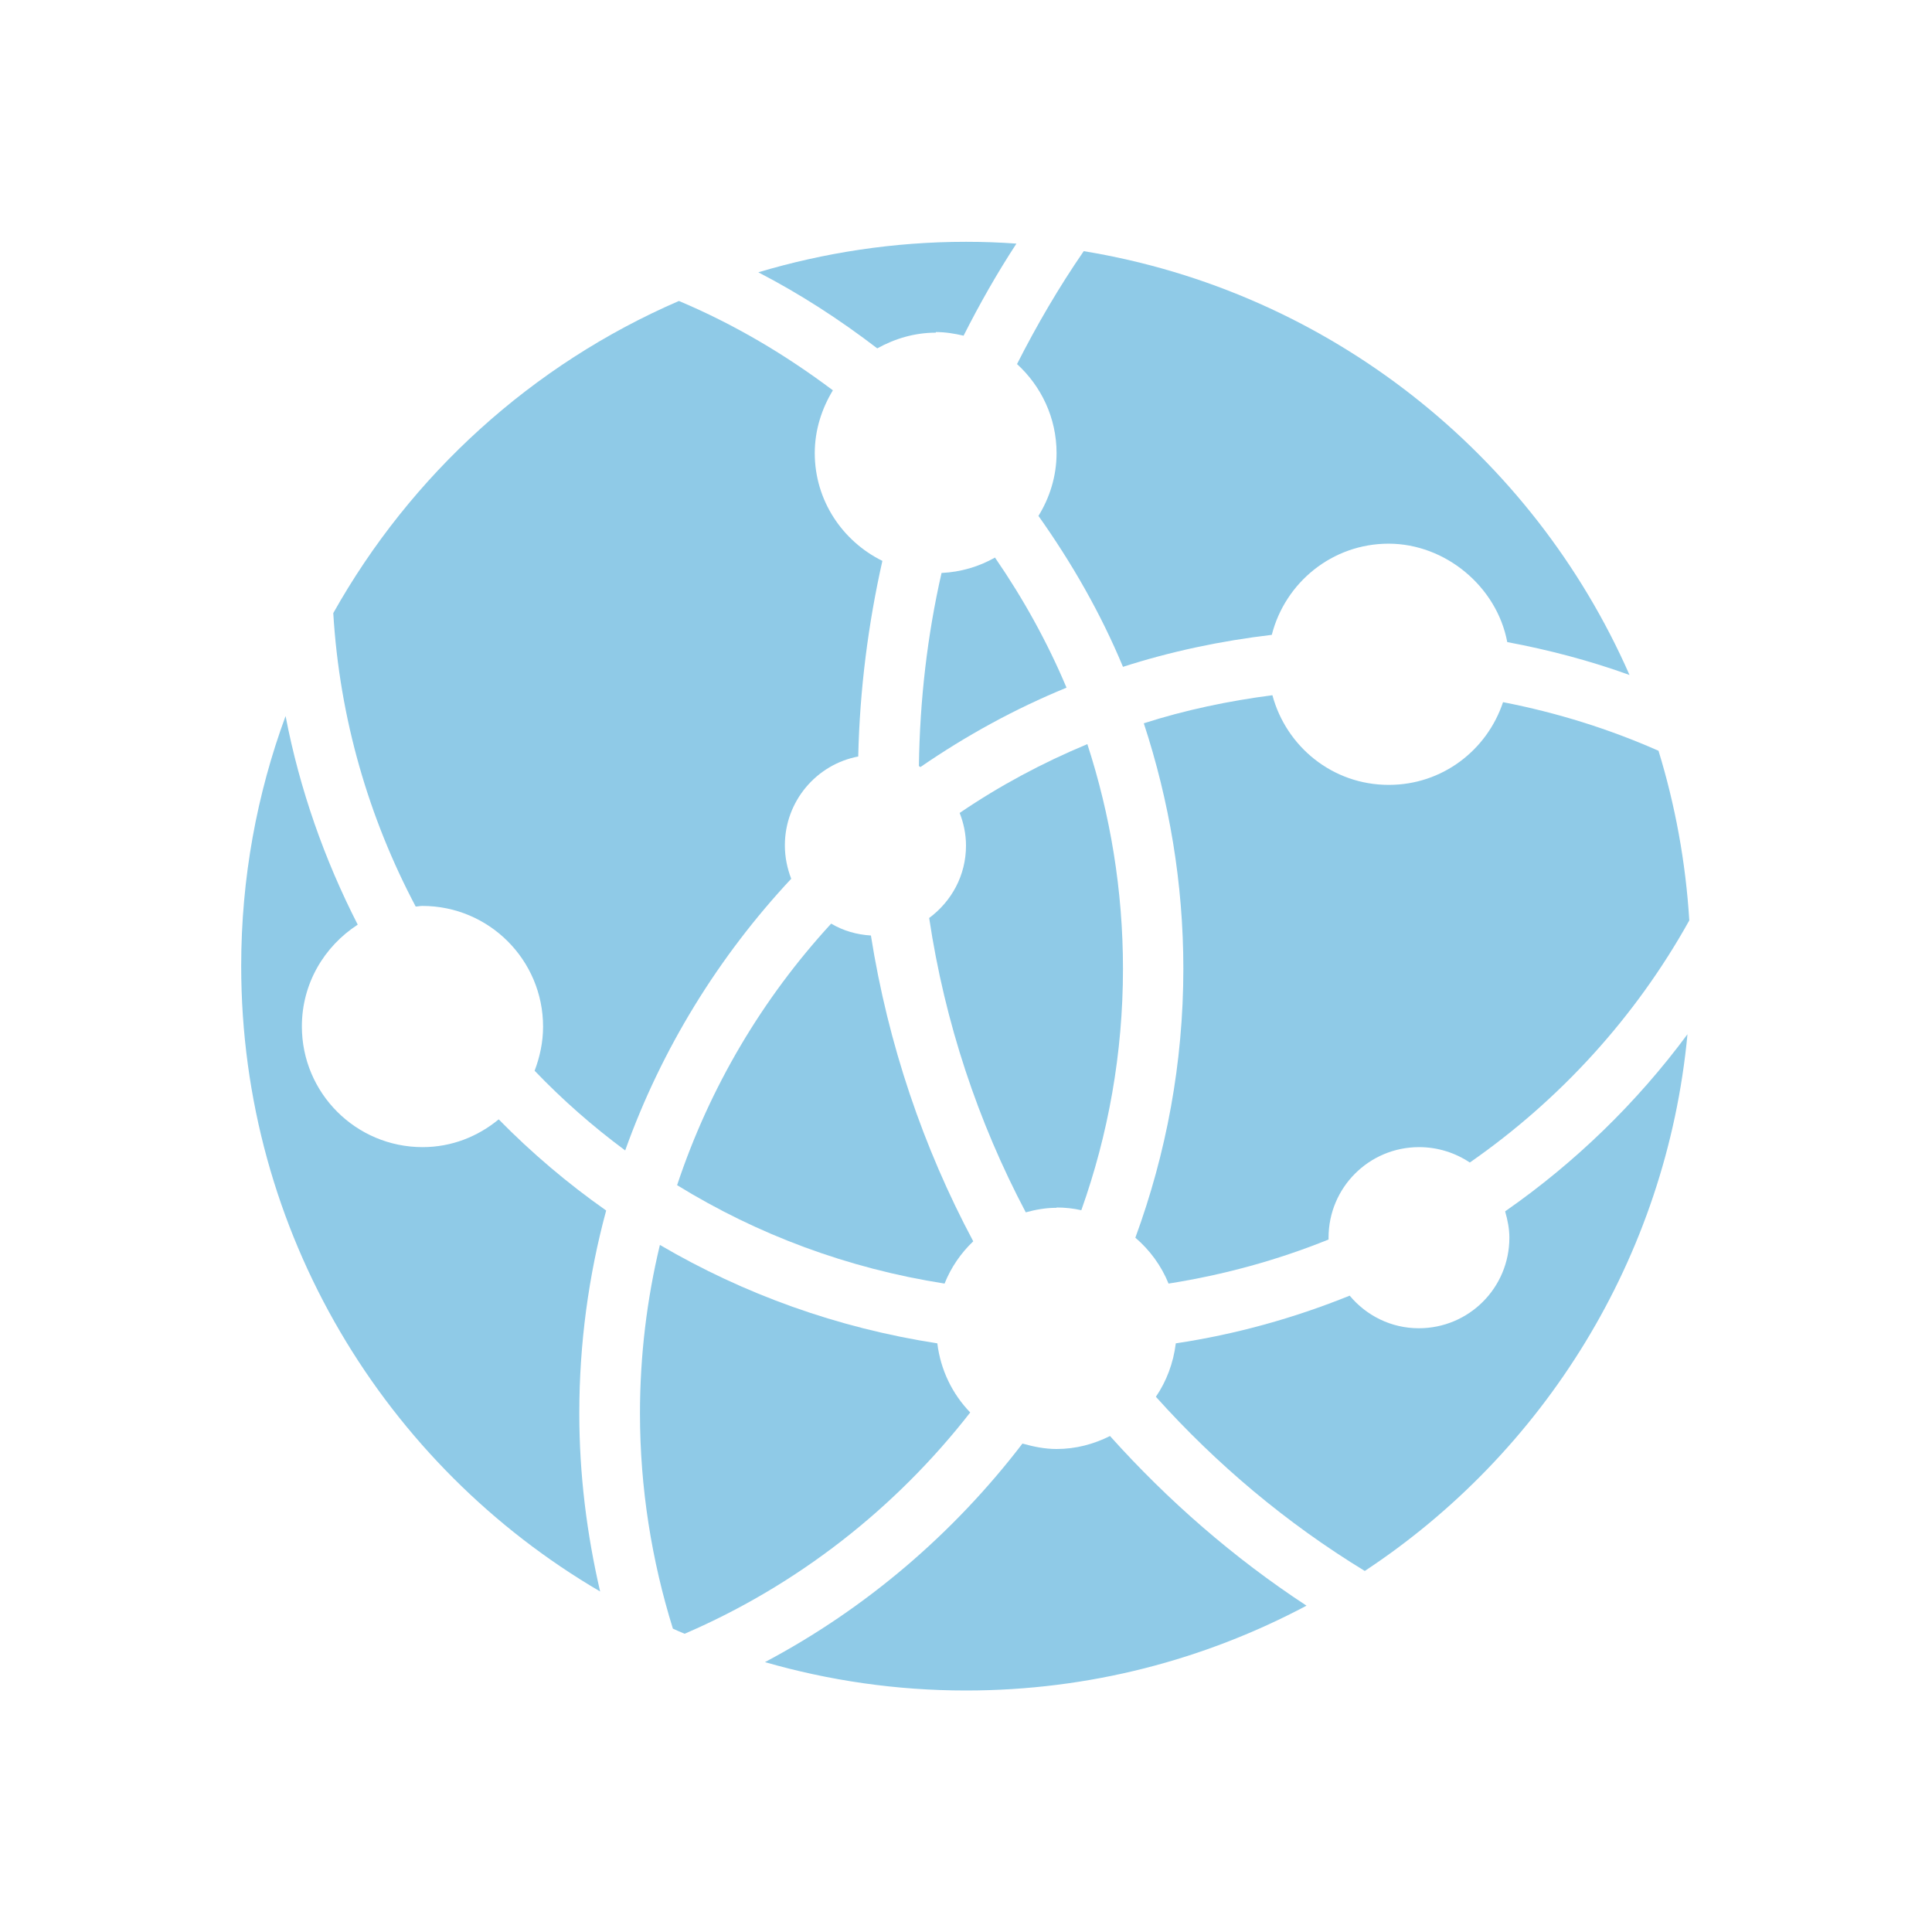
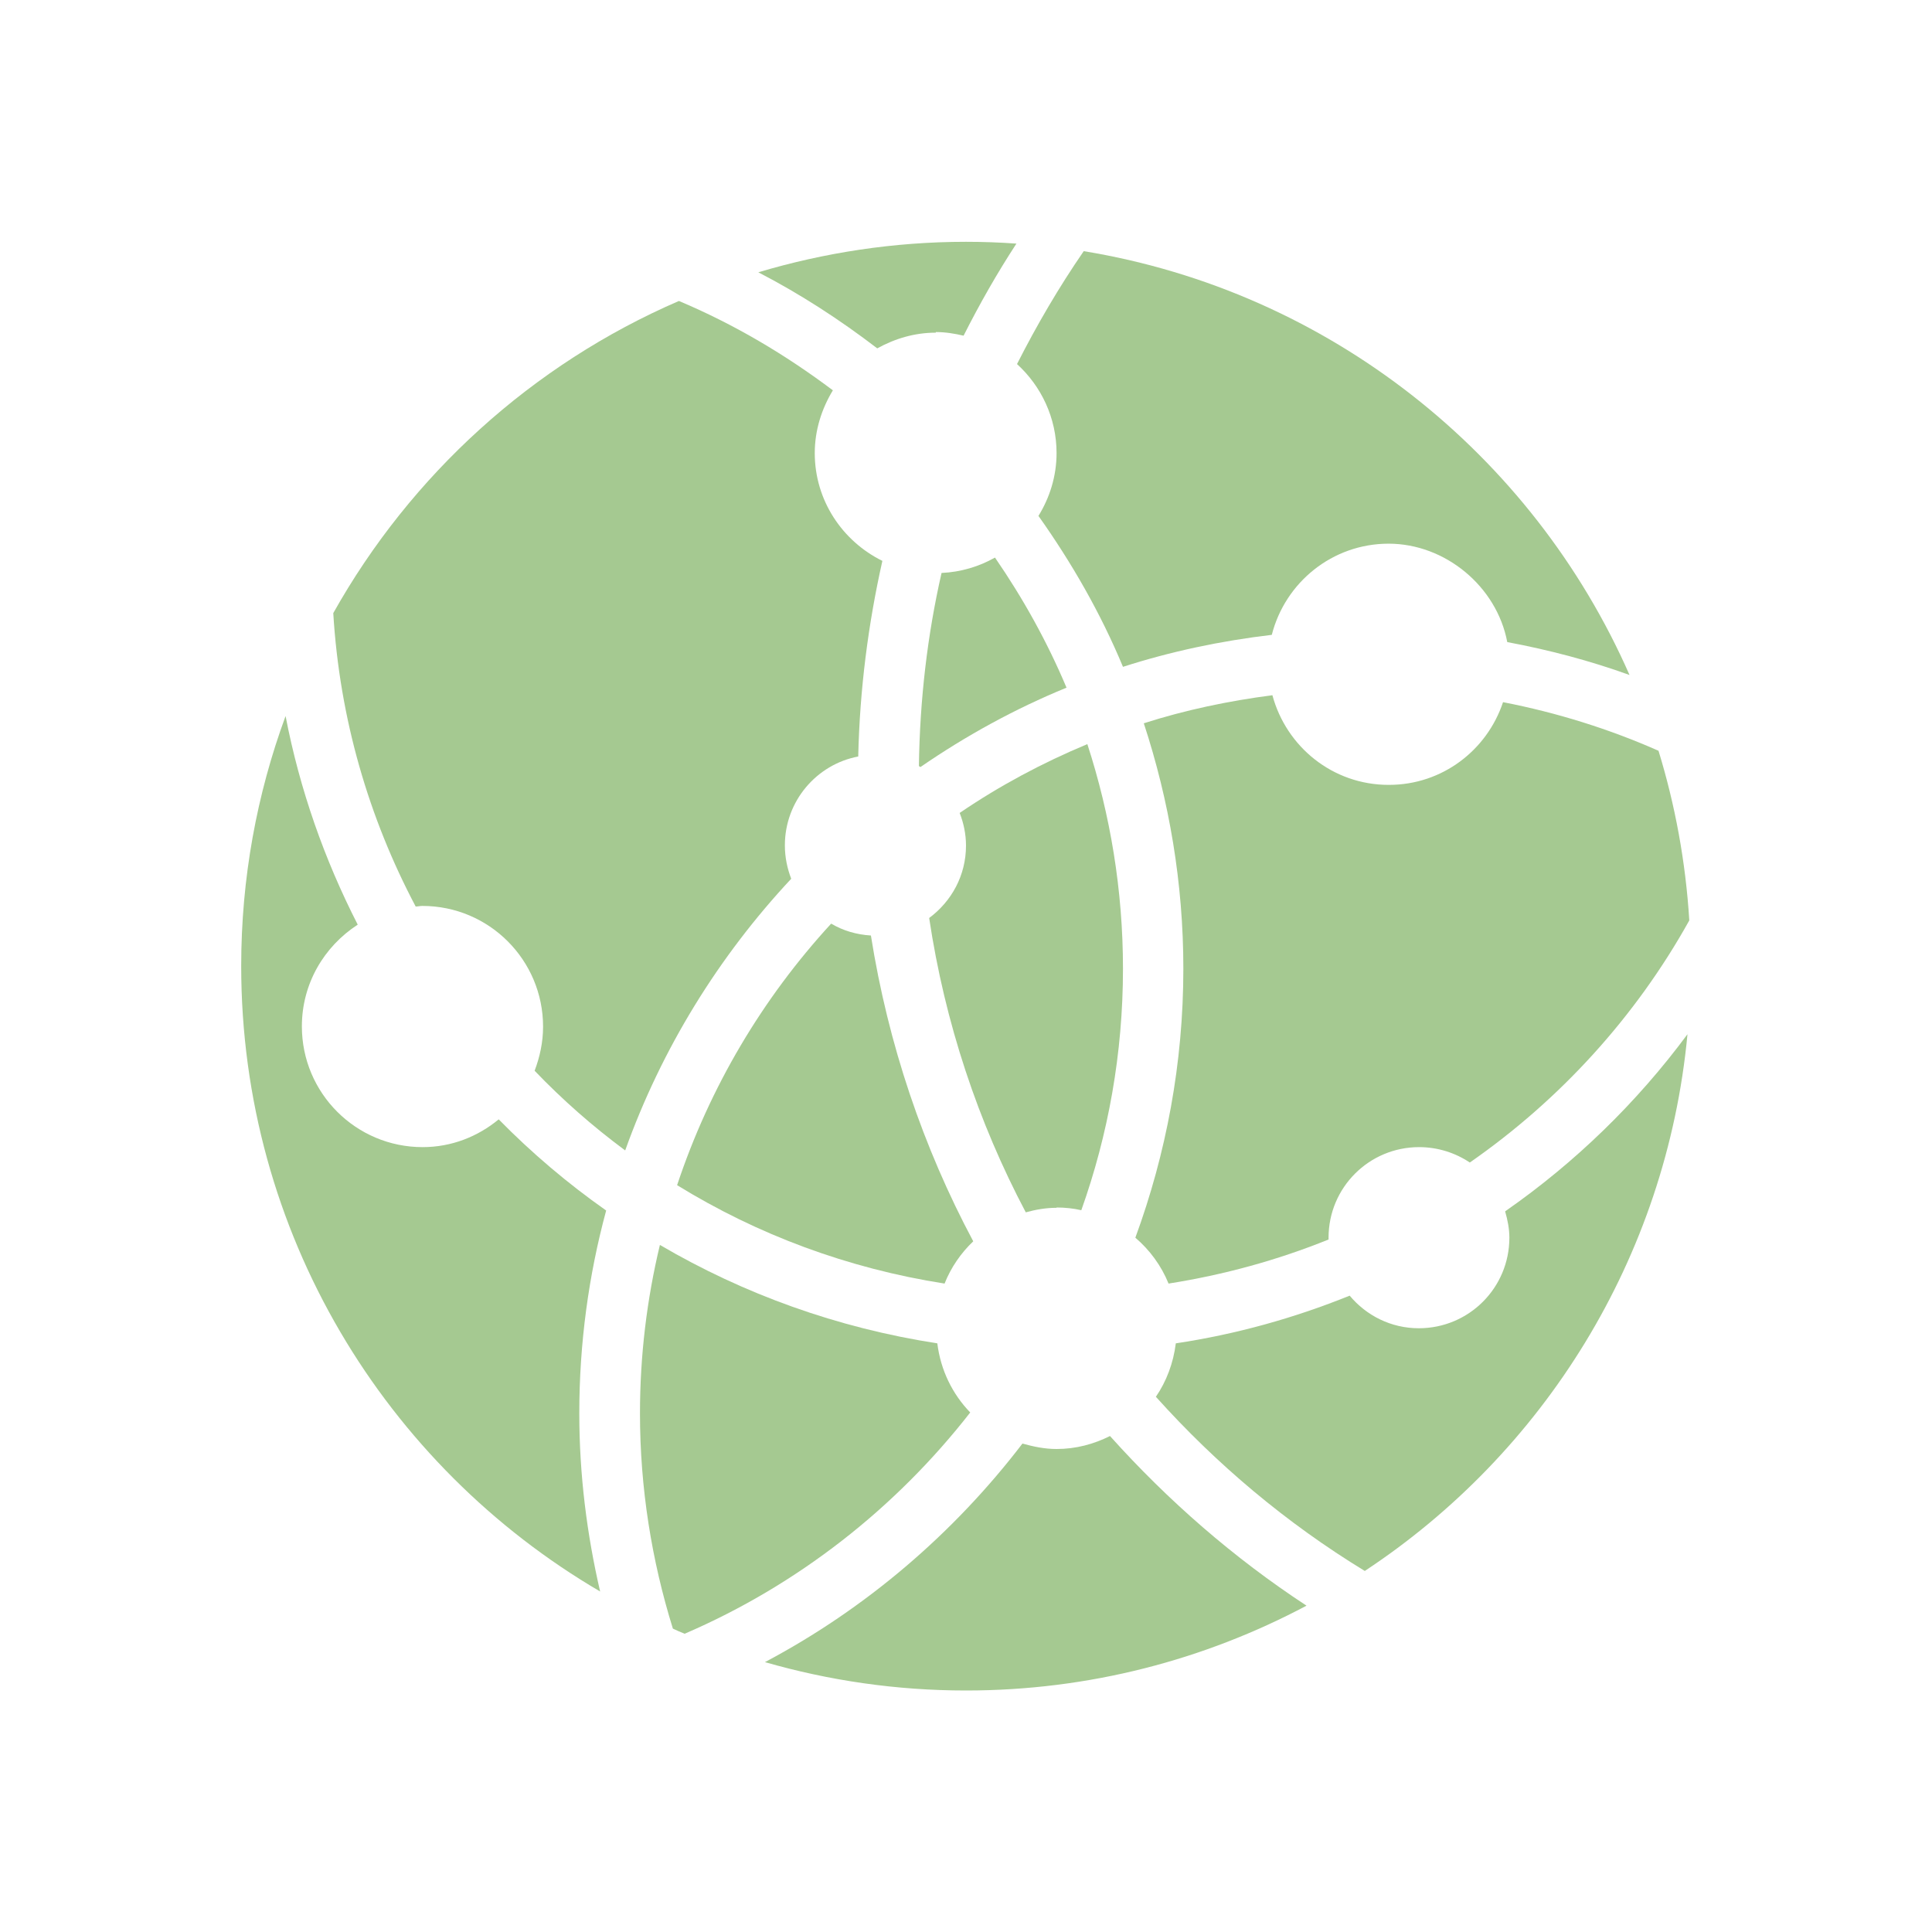
<svg xmlns="http://www.w3.org/2000/svg" id="Laag_1" viewBox="0 0 64 64">
  <defs>
    <style>
        .icon {
-           fill: #8FCAE7;
+           fill: #A5C991;
        }
      </style>
  </defs>
  <g class="icon">
    <path d="M34.4,17.09c1.1,1.55,2.06,3.22,2.8,5,1.58-.51,3.24-.86,4.93-1.06,.44-1.73,2-3.02,3.87-3.02s3.58,1.41,3.93,3.26c1.39,.26,2.75,.62,4.05,1.09-3.21-7.31-9.96-12.71-18.08-14.04-.82,1.19-1.55,2.44-2.21,3.74,.8,.73,1.31,1.78,1.31,2.95,0,.77-.23,1.48-.6,2.08" />
    <path d="M32.96,18.47c-.53,.3-1.13,.48-1.77,.51-.47,2.06-.72,4.2-.75,6.4,.02,0,.03,.02,.05,.03,1.51-1.04,3.13-1.93,4.84-2.63-.64-1.52-1.44-2.96-2.37-4.31" />
    <path d="M49.86,40.13c.08,.28,.14,.57,.14,.87,0,1.66-1.34,3-3,3-.92,0-1.74-.42-2.29-1.08-1.83,.74-3.76,1.28-5.76,1.58-.08,.65-.31,1.26-.66,1.77,2.01,2.24,4.33,4.19,6.92,5.77,5.91-3.9,9.99-10.35,10.69-17.78-1.68,2.27-3.72,4.25-6.03,5.86" />
    <path d="M46,26c-1.85,0-3.39-1.26-3.85-2.97-1.46,.19-2.89,.49-4.26,.93,.84,2.56,1.31,5.29,1.31,8.13,0,3.13-.57,6.13-1.59,8.91,.48,.41,.86,.93,1.1,1.52,1.84-.29,3.62-.78,5.3-1.46,0-.02,0-.04,0-.06,0-1.66,1.34-3,3-3,.62,0,1.2,.19,1.68,.51,2.99-2.08,5.49-4.82,7.27-8.02-.12-1.94-.47-3.83-1.02-5.62-1.63-.72-3.35-1.26-5.15-1.61-.53,1.59-2.01,2.74-3.78,2.74" />
    <path d="M31,11c.32,0,.62,.05,.92,.12,.53-1.05,1.11-2.07,1.75-3.05-.55-.04-1.11-.06-1.67-.06-2.39,0-4.7,.36-6.88,1.01,1.39,.72,2.7,1.57,3.94,2.52,.58-.32,1.23-.52,1.94-.52" />
    <path d="M26,28c0-1.46,1.05-2.68,2.43-2.94,.05-2.22,.33-4.39,.8-6.48-1.32-.65-2.24-2-2.24-3.57,0-.76,.23-1.47,.6-2.08-1.57-1.18-3.27-2.19-5.1-2.96-4.86,2.1-8.88,5.76-11.45,10.34,.21,3.5,1.18,6.79,2.73,9.72,.07,0,.14-.02,.22-.02,2.21,0,4,1.79,4,4,0,.52-.11,1.01-.28,1.46,.92,.96,1.92,1.84,3,2.64,1.21-3.38,3.1-6.43,5.5-9-.13-.34-.21-.71-.21-1.1" />
    <path d="M27.53,30.6c-2.27,2.47-4.02,5.41-5.1,8.66,2.66,1.64,5.66,2.76,8.86,3.26,.21-.53,.54-1.01,.95-1.4-1.66-3.11-2.82-6.53-3.39-10.13-.48-.03-.92-.16-1.31-.39" />
    <path d="M32.14,46.79c-.59-.61-.98-1.4-1.09-2.29-3.31-.51-6.41-1.63-9.19-3.26-.43,1.79-.66,3.66-.66,5.58,0,2.48,.39,4.88,1.09,7.13,.13,.06,.26,.12,.39,.17,3.74-1.61,6.99-4.16,9.46-7.33" />
    <path d="M16.52,37.08c-.69,.57-1.56,.92-2.52,.92-2.21,0-4-1.79-4-4,0-1.42,.74-2.65,1.85-3.37-1.1-2.15-1.92-4.47-2.39-6.91-.95,2.58-1.47,5.37-1.47,8.28,0,8.84,4.78,16.56,11.89,20.72-.44-1.9-.69-3.87-.69-5.9,0-2.32,.31-4.58,.89-6.72-1.28-.9-2.47-1.91-3.56-3.02" />
    <path d="M36.77,47.57c-.54,.27-1.13,.43-1.77,.43-.4,0-.77-.08-1.13-.18-2.28,2.98-5.19,5.47-8.53,7.24,2.12,.61,4.35,.94,6.66,.94,4.08,0,7.91-1.02,11.28-2.81-2.41-1.58-4.59-3.48-6.51-5.62" />
    <path d="M35,40c.28,0,.56,.03,.82,.09,.89-2.5,1.38-5.19,1.38-8,0-2.6-.42-5.1-1.18-7.44-1.49,.62-2.91,1.38-4.23,2.28,.13,.33,.21,.7,.21,1.08,0,.99-.48,1.85-1.22,2.4,.52,3.47,1.62,6.76,3.2,9.75,.33-.09,.66-.15,1.02-.15" />
  </g>
</svg>
